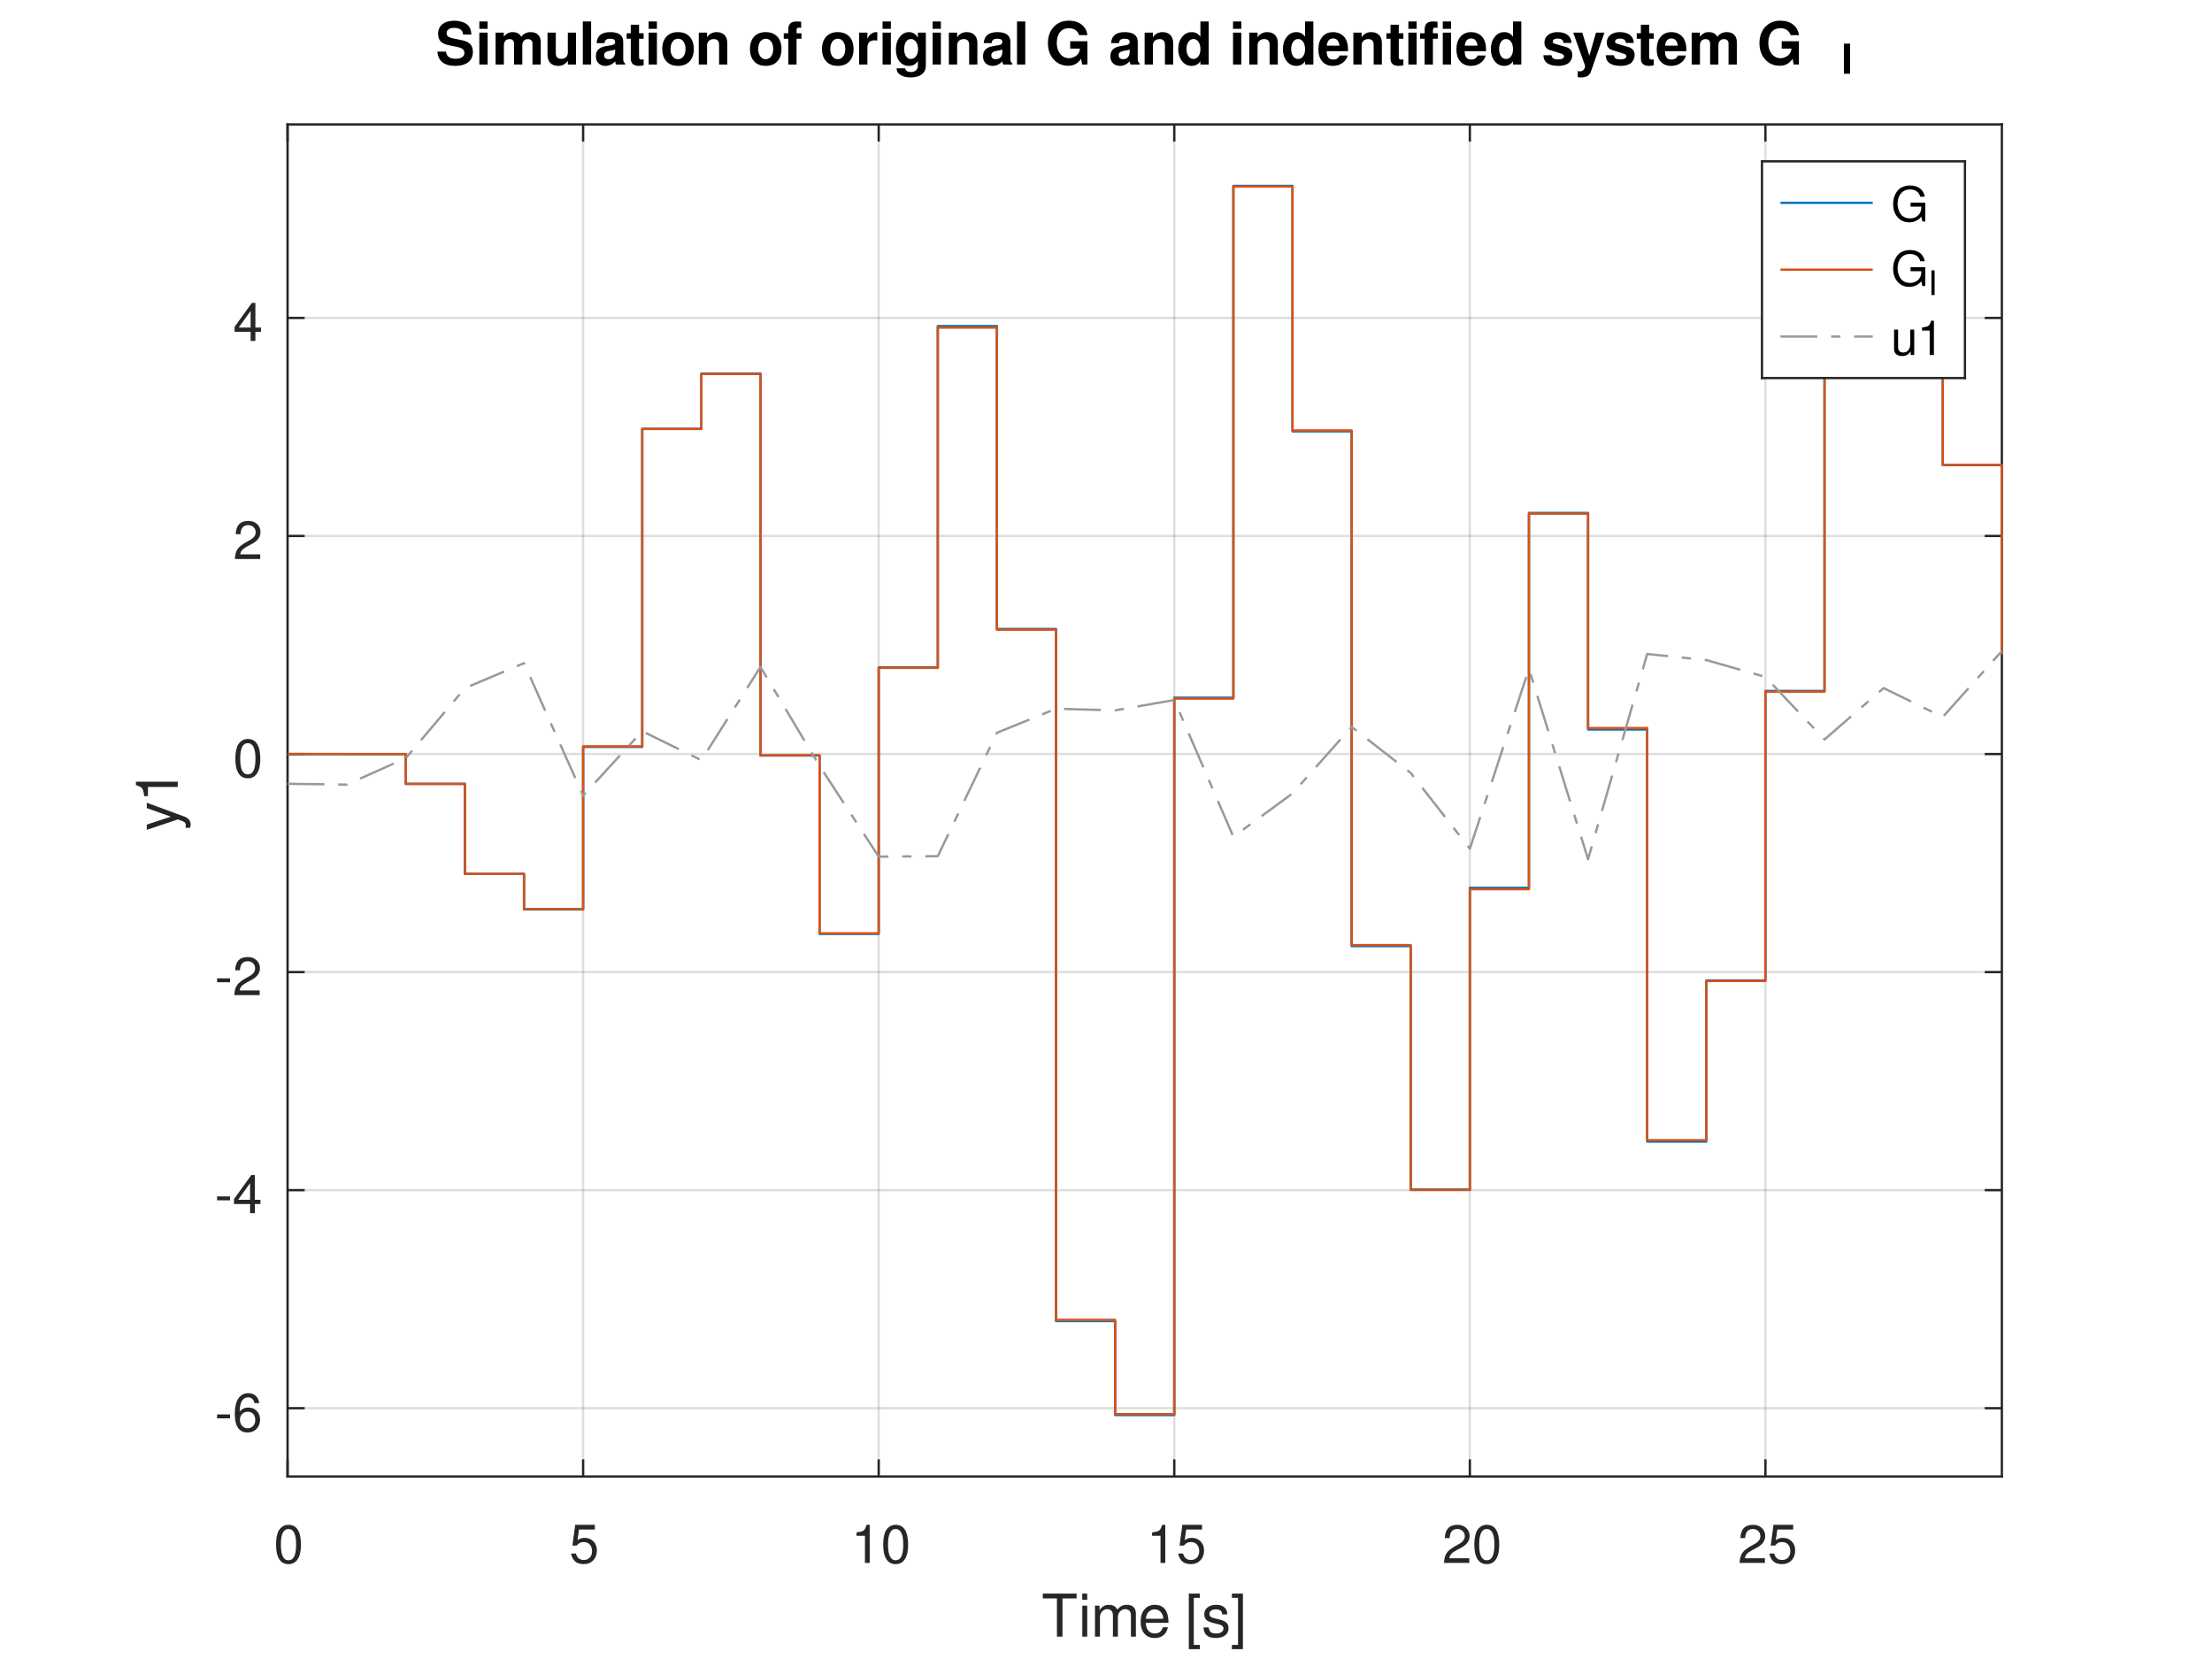
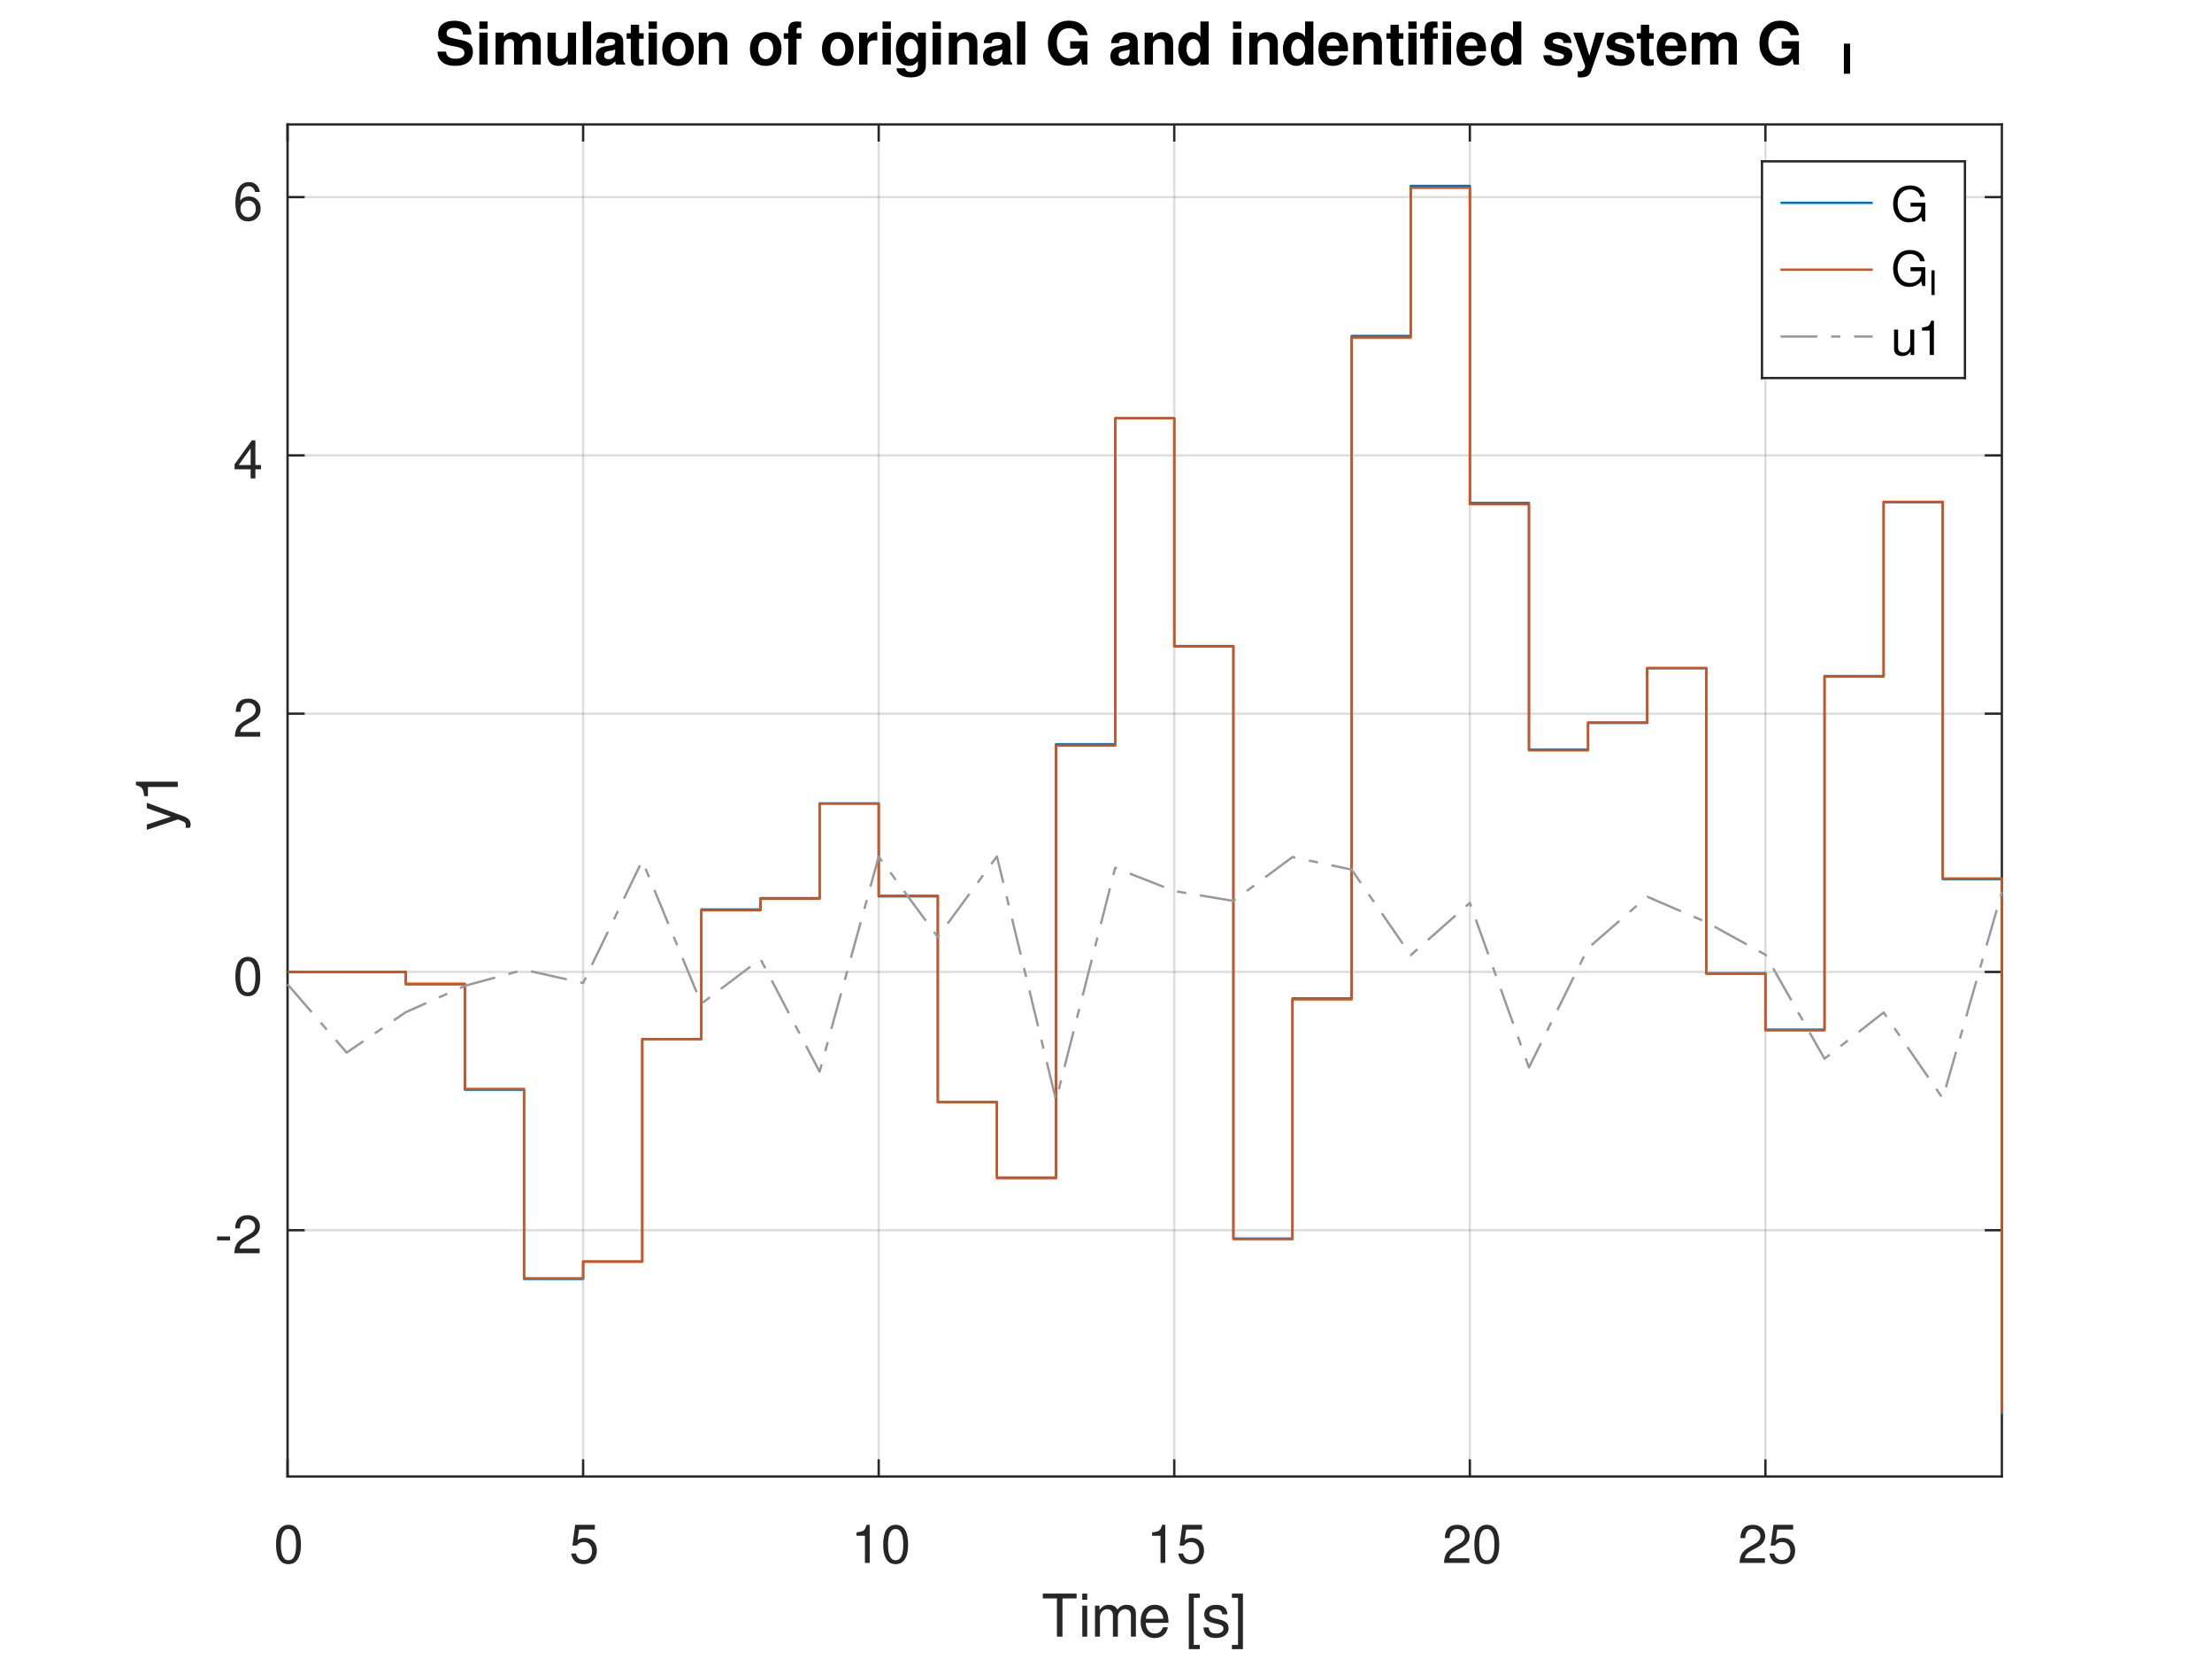
<svg xmlns="http://www.w3.org/2000/svg" height="360pt" viewBox="0 0 480 360" width="480pt">
  <defs />
  <polygon fill="#ffffff" points="0,0 480,0 480,360 0,360" />
  <g>
    <polygon fill="#ffffff" points="0,360 480,360 480,0 0,0" shape-rendering="crispEdges" />
    <clipPath id="cp00480360">
      <polygon points="0,360 480,360 480,0 0,0" />
    </clipPath>
    <g clip-path="url(#cp00480360)">
      <polygon fill="#ffffff" points="62.4,320.4 434.4,320.4 434.4,27 62.4,27" shape-rendering="crispEdges" />
      <polyline fill="none" points="62.4,320.4 62.4,27" stroke="#262626" stroke-dasharray="16,0" stroke-linecap="butt" stroke-linejoin="miter" stroke-opacity="0.15" stroke-width="0.5" />
      <polyline fill="none" points="126.538,320.4 126.538,27" stroke="#262626" stroke-dasharray="16,0" stroke-linecap="butt" stroke-linejoin="miter" stroke-opacity="0.15" stroke-width="0.5" />
      <polyline fill="none" points="190.676,320.4 190.676,27" stroke="#262626" stroke-dasharray="16,0" stroke-linecap="butt" stroke-linejoin="miter" stroke-opacity="0.15" stroke-width="0.5" />
      <polyline fill="none" points="254.814,320.4 254.814,27" stroke="#262626" stroke-dasharray="16,0" stroke-linecap="butt" stroke-linejoin="miter" stroke-opacity="0.15" stroke-width="0.5" />
      <polyline fill="none" points="318.952,320.4 318.952,27" stroke="#262626" stroke-dasharray="16,0" stroke-linecap="butt" stroke-linejoin="miter" stroke-opacity="0.15" stroke-width="0.5" />
      <polyline fill="none" points="383.09,320.4 383.09,27" stroke="#262626" stroke-dasharray="16,0" stroke-linecap="butt" stroke-linejoin="miter" stroke-opacity="0.15" stroke-width="0.5" />
      <polyline fill="none" points="62.4,320.4 62.4,316.675" stroke="#262626" stroke-linecap="butt" stroke-linejoin="miter" stroke-width="0.5" />
      <polyline fill="none" points="62.4,27 62.4,30.725" stroke="#262626" stroke-linecap="butt" stroke-linejoin="miter" stroke-width="0.5" />
      <polyline fill="none" points="126.538,320.4 126.538,316.675" stroke="#262626" stroke-linecap="butt" stroke-linejoin="miter" stroke-width="0.5" />
      <polyline fill="none" points="126.538,27 126.538,30.725" stroke="#262626" stroke-linecap="butt" stroke-linejoin="miter" stroke-width="0.5" />
      <polyline fill="none" points="190.676,320.4 190.676,316.675" stroke="#262626" stroke-linecap="butt" stroke-linejoin="miter" stroke-width="0.5" />
      <polyline fill="none" points="190.676,27 190.676,30.725" stroke="#262626" stroke-linecap="butt" stroke-linejoin="miter" stroke-width="0.5" />
      <polyline fill="none" points="254.814,320.4 254.814,316.675" stroke="#262626" stroke-linecap="butt" stroke-linejoin="miter" stroke-width="0.5" />
      <polyline fill="none" points="254.814,27 254.814,30.725" stroke="#262626" stroke-linecap="butt" stroke-linejoin="miter" stroke-width="0.5" />
      <polyline fill="none" points="318.952,320.4 318.952,316.675" stroke="#262626" stroke-linecap="butt" stroke-linejoin="miter" stroke-width="0.5" />
      <polyline fill="none" points="318.952,27 318.952,30.725" stroke="#262626" stroke-linecap="butt" stroke-linejoin="miter" stroke-width="0.5" />
      <polyline fill="none" points="383.09,320.4 383.09,316.675" stroke="#262626" stroke-linecap="butt" stroke-linejoin="miter" stroke-width="0.5" />
      <polyline fill="none" points="383.09,27 383.09,30.725" stroke="#262626" stroke-linecap="butt" stroke-linejoin="miter" stroke-width="0.5" />
      <g font-family="FreeSans" font-size="11.651" font-style="normal" font-weight="normal" transform="translate(59.4,339.15) rotate(-0,3,-10)" xml:space="preserve">
        <text fill="rgb(38,38,38)" x="0 " y="-0">0</text>
      </g>
      <g font-family="FreeSans" font-size="11.651" font-style="normal" font-weight="normal" transform="translate(123.538,339.15) rotate(-0,3,-10)" xml:space="preserve">
        <text fill="rgb(38,38,38)" x="0 " y="-0">5</text>
      </g>
      <g font-family="FreeSans" font-size="11.651" font-style="normal" font-weight="normal" transform="translate(184.676,339.15) rotate(-0,6,-10)" xml:space="preserve">
        <text fill="rgb(38,38,38)" x="0 6 " y="-0">10</text>
      </g>
      <g font-family="FreeSans" font-size="11.651" font-style="normal" font-weight="normal" transform="translate(248.814,339.15) rotate(-0,6,-10)" xml:space="preserve">
        <text fill="rgb(38,38,38)" x="0 6 " y="-0">15</text>
      </g>
      <g font-family="FreeSans" font-size="11.651" font-style="normal" font-weight="normal" transform="translate(312.952,339.15) rotate(-0,6,-10)" xml:space="preserve">
        <text fill="rgb(38,38,38)" x="0 6 " y="-0">20</text>
      </g>
      <g font-family="FreeSans" font-size="11.651" font-style="normal" font-weight="normal" transform="translate(377.09,339.15) rotate(-0,6,-10)" xml:space="preserve">
        <text fill="rgb(38,38,38)" x="0 6 " y="-0">25</text>
      </g>
-       <polyline fill="none" points="62.4,305.578 434.4,305.578" stroke="#262626" stroke-dasharray="16,0" stroke-linecap="butt" stroke-linejoin="miter" stroke-opacity="0.15" stroke-width="0.5" />
-       <polyline fill="none" points="62.4,258.26 434.4,258.26" stroke="#262626" stroke-dasharray="16,0" stroke-linecap="butt" stroke-linejoin="miter" stroke-opacity="0.15" stroke-width="0.5" />
-       <polyline fill="none" points="62.4,210.942 434.4,210.942" stroke="#262626" stroke-dasharray="16,0" stroke-linecap="butt" stroke-linejoin="miter" stroke-opacity="0.15" stroke-width="0.5" />
-       <polyline fill="none" points="62.4,163.624 434.4,163.624" stroke="#262626" stroke-dasharray="16,0" stroke-linecap="butt" stroke-linejoin="miter" stroke-opacity="0.15" stroke-width="0.5" />
-       <polyline fill="none" points="62.4,116.306 434.4,116.306" stroke="#262626" stroke-dasharray="16,0" stroke-linecap="butt" stroke-linejoin="miter" stroke-opacity="0.15" stroke-width="0.5" />
-       <polyline fill="none" points="62.4,68.988 434.4,68.988" stroke="#262626" stroke-dasharray="16,0" stroke-linecap="butt" stroke-linejoin="miter" stroke-opacity="0.15" stroke-width="0.5" />
-       <polyline fill="none" points="62.4,305.578 66.12,305.578" stroke="#262626" stroke-linecap="butt" stroke-linejoin="miter" stroke-width="0.5" />
-       <polyline fill="none" points="434.4,305.578 430.68,305.578" stroke="#262626" stroke-linecap="butt" stroke-linejoin="miter" stroke-width="0.5" />
-       <polyline fill="none" points="62.4,258.26 66.12,258.26" stroke="#262626" stroke-linecap="butt" stroke-linejoin="miter" stroke-width="0.5" />
-       <polyline fill="none" points="434.4,258.26 430.68,258.26" stroke="#262626" stroke-linecap="butt" stroke-linejoin="miter" stroke-width="0.5" />
-       <polyline fill="none" points="62.4,210.942 66.12,210.942" stroke="#262626" stroke-linecap="butt" stroke-linejoin="miter" stroke-width="0.5" />
-       <polyline fill="none" points="434.4,210.942 430.68,210.942" stroke="#262626" stroke-linecap="butt" stroke-linejoin="miter" stroke-width="0.5" />
-       <polyline fill="none" points="62.4,163.624 66.12,163.624" stroke="#262626" stroke-linecap="butt" stroke-linejoin="miter" stroke-width="0.5" />
-       <polyline fill="none" points="434.4,163.624 430.68,163.624" stroke="#262626" stroke-linecap="butt" stroke-linejoin="miter" stroke-width="0.5" />
-       <polyline fill="none" points="62.4,116.306 66.12,116.306" stroke="#262626" stroke-linecap="butt" stroke-linejoin="miter" stroke-width="0.5" />
-       <polyline fill="none" points="434.4,116.306 430.68,116.306" stroke="#262626" stroke-linecap="butt" stroke-linejoin="miter" stroke-width="0.5" />
-       <polyline fill="none" points="62.4,68.988 66.12,68.988" stroke="#262626" stroke-linecap="butt" stroke-linejoin="miter" stroke-width="0.5" />
-       <polyline fill="none" points="434.4,68.988 430.68,68.988" stroke="#262626" stroke-linecap="butt" stroke-linejoin="miter" stroke-width="0.5" />
-       <g font-family="FreeSans" font-size="11.651" font-style="normal" font-weight="normal" transform="translate(46.5743,310.578) rotate(-0,10,-5)" xml:space="preserve">
-         <text fill="rgb(38,38,38)" x="0 4 " y="-0">-6</text>
-       </g>
-       <g font-family="FreeSans" font-size="11.651" font-style="normal" font-weight="normal" transform="translate(46.5743,263.26) rotate(-0,10,-5)" xml:space="preserve">
-         <text fill="rgb(38,38,38)" x="0 4 " y="-0">-4</text>
-       </g>
-       <g font-family="FreeSans" font-size="11.651" font-style="normal" font-weight="normal" transform="translate(46.5743,215.942) rotate(-0,10,-5)" xml:space="preserve">
+       <polyline fill="none" points="62.4,266.954 434.4,266.954" stroke="#262626" stroke-dasharray="16,0" stroke-linecap="butt" stroke-linejoin="miter" stroke-opacity="0.15" stroke-width="0.5" />
+       <polyline fill="none" points="62.4,210.909 434.4,210.909" stroke="#262626" stroke-dasharray="16,0" stroke-linecap="butt" stroke-linejoin="miter" stroke-opacity="0.15" stroke-width="0.5" />
+       <polyline fill="none" points="62.4,154.864 434.4,154.864" stroke="#262626" stroke-dasharray="16,0" stroke-linecap="butt" stroke-linejoin="miter" stroke-opacity="0.15" stroke-width="0.5" />
+       <polyline fill="none" points="62.4,98.819 434.4,98.819" stroke="#262626" stroke-dasharray="16,0" stroke-linecap="butt" stroke-linejoin="miter" stroke-opacity="0.15" stroke-width="0.5" />
+       <polyline fill="none" points="62.4,42.774 434.4,42.774" stroke="#262626" stroke-dasharray="16,0" stroke-linecap="butt" stroke-linejoin="miter" stroke-opacity="0.15" stroke-width="0.5" />
+       <polyline fill="none" points="62.4,266.954 66.12,266.954" stroke="#262626" stroke-linecap="butt" stroke-linejoin="miter" stroke-width="0.5" />
+       <polyline fill="none" points="434.4,266.954 430.68,266.954" stroke="#262626" stroke-linecap="butt" stroke-linejoin="miter" stroke-width="0.5" />
+       <polyline fill="none" points="62.4,210.909 66.12,210.909" stroke="#262626" stroke-linecap="butt" stroke-linejoin="miter" stroke-width="0.5" />
+       <polyline fill="none" points="434.4,210.909 430.68,210.909" stroke="#262626" stroke-linecap="butt" stroke-linejoin="miter" stroke-width="0.5" />
+       <polyline fill="none" points="62.4,154.864 66.12,154.864" stroke="#262626" stroke-linecap="butt" stroke-linejoin="miter" stroke-width="0.5" />
+       <polyline fill="none" points="434.4,154.864 430.68,154.864" stroke="#262626" stroke-linecap="butt" stroke-linejoin="miter" stroke-width="0.5" />
+       <polyline fill="none" points="62.4,98.819 66.12,98.819" stroke="#262626" stroke-linecap="butt" stroke-linejoin="miter" stroke-width="0.5" />
+       <polyline fill="none" points="434.4,98.819 430.68,98.819" stroke="#262626" stroke-linecap="butt" stroke-linejoin="miter" stroke-width="0.5" />
+       <polyline fill="none" points="62.4,42.774 66.12,42.774" stroke="#262626" stroke-linecap="butt" stroke-linejoin="miter" stroke-width="0.5" />
+       <polyline fill="none" points="434.4,42.774 430.68,42.774" stroke="#262626" stroke-linecap="butt" stroke-linejoin="miter" stroke-width="0.5" />
+       <g font-family="FreeSans" font-size="11.651" font-style="normal" font-weight="normal" transform="translate(46.5743,271.954) rotate(-0,10,-5)" xml:space="preserve">
        <text fill="rgb(38,38,38)" x="0 4 " y="-0">-2</text>
      </g>
-       <g font-family="FreeSans" font-size="11.651" font-style="normal" font-weight="normal" transform="translate(50.5743,168.624) rotate(-0,6,-5)" xml:space="preserve">
+       <g font-family="FreeSans" font-size="11.651" font-style="normal" font-weight="normal" transform="translate(50.5743,215.909) rotate(-0,6,-5)" xml:space="preserve">
        <text fill="rgb(38,38,38)" x="0 " y="-0">0</text>
      </g>
-       <g font-family="FreeSans" font-size="11.651" font-style="normal" font-weight="normal" transform="translate(50.5743,121.306) rotate(-0,6,-5)" xml:space="preserve">
+       <g font-family="FreeSans" font-size="11.651" font-style="normal" font-weight="normal" transform="translate(50.5743,159.864) rotate(-0,6,-5)" xml:space="preserve">
        <text fill="rgb(38,38,38)" x="0 " y="-0">2</text>
      </g>
-       <g font-family="FreeSans" font-size="11.651" font-style="normal" font-weight="normal" transform="translate(50.5743,73.9882) rotate(-0,6,-5)" xml:space="preserve">
+       <g font-family="FreeSans" font-size="11.651" font-style="normal" font-weight="normal" transform="translate(50.5743,103.819) rotate(-0,6,-5)" xml:space="preserve">
        <text fill="rgb(38,38,38)" x="0 " y="-0">4</text>
+       </g>
+       <g font-family="FreeSans" font-size="11.651" font-style="normal" font-weight="normal" transform="translate(50.5743,47.774) rotate(-0,6,-5)" xml:space="preserve">
+         <text fill="rgb(38,38,38)" x="0 " y="-0">6</text>
      </g>
      <polyline fill="none" points="62.4,320.4 434.4,320.4" stroke="#262626" stroke-dasharray="16,0" stroke-linecap="square" stroke-linejoin="miter" stroke-width="0.5" />
      <polyline fill="none" points="62.4,27 434.4,27" stroke="#262626" stroke-dasharray="16,0" stroke-linecap="square" stroke-linejoin="miter" stroke-width="0.5" />
      <polyline fill="none" points="62.4,320.4 62.4,27" stroke="#262626" stroke-dasharray="16,0" stroke-linecap="square" stroke-linejoin="miter" stroke-width="0.5" />
      <polyline fill="none" points="434.4,320.4 434.4,27" stroke="#262626" stroke-dasharray="16,0" stroke-linecap="square" stroke-linejoin="miter" stroke-width="0.5" />
      <g font-family="FreeSans" font-size="12.816" font-style="normal" font-weight="normal" transform="translate(225.9,358.15) rotate(-0,22.5,-14)" xml:space="preserve">
        <text fill="rgb(38,38,38)" x="0 8 11 21 28 31 35 41 " y="-3">Time [s]</text>
      </g>
      <g font-family="FreeSans" font-size="12.816" font-style="normal" font-weight="normal" transform="translate(35.0743,173.7) rotate(-90,6.5,0)" xml:space="preserve">
        <text fill="rgb(38,38,38)" x="0 6 " y="-3">y1</text>
      </g>
      <g font-family="FreeSans" font-size="12.816" font-style="normal" font-weight="bold" transform="translate(94.4,17) rotate(-0,154,0)" xml:space="preserve">
        <text fill="rgb(0,0,0)" x="0 9 13 24 32 35 42 46 50 58 66 70 78 82 86 94 99 103 111 115 123 130 133 137 147 151 158 166 174 178 182 190 198 205 213 217 221 225 229 236 244 248 255 262 269 273 280 291 295 " y="-3">Simulation of original G and indentified system G</text>
        <text fill="rgb(0,0,0)" font-size="8.972" x="305 " y="-1">I</text>
      </g>
-       <polyline fill="none" points="62.4,163.624 75.228,163.624 75.228,163.624 88.055,163.624 88.055,170.083 100.883,170.083 100.883,189.635 113.71,189.635 113.71,197.349 126.538,197.349 126.538,162.074 139.366,162.074 139.366,93.044 152.193,93.044 152.193,81.052 165.021,81.052 165.021,163.951 177.848,163.951 177.848,202.656 190.676,202.656 190.676,144.832 203.503,144.832 203.503,70.764 216.331,70.764 216.331,136.493 229.159,136.493 229.159,286.651 241.986,286.651 241.986,307.064 254.814,307.064 254.814,151.41 267.641,151.41 267.641,40.336 280.469,40.336 280.469,93.604 293.297,93.604 293.297,205.301 306.124,205.301 306.124,258.136 318.952,258.136 318.952,192.662 331.779,192.662 331.779,111.309 344.607,111.309 344.607,158.285 357.435,158.285 357.435,247.721 370.262,247.721 370.262,212.758 383.09,212.758 383.09,149.928 395.917,149.928 395.917,79.029 408.745,79.029 408.745,59.771 421.572,59.771 421.572,100.911 434.4,100.911 434.4,141.842" stroke="#0071bc" stroke-linecap="butt" stroke-linejoin="round" stroke-width="0.5" />
-       <polyline fill="none" points="62.4,163.624 75.228,163.624 75.228,163.647 88.055,163.647 88.055,170.122 100.883,170.122 100.883,189.628 113.71,189.628 113.71,197.249 126.538,197.249 126.538,161.949 139.366,161.949 139.366,93.094 152.193,93.094 152.193,81.16 165.021,81.16 165.021,163.898 177.848,163.898 177.848,202.532 190.676,202.532 190.676,144.928 203.503,144.928 203.503,71.091 216.331,71.091 216.331,136.639 229.159,136.639 229.159,286.41 241.986,286.41 241.986,306.863 254.814,306.863 254.814,151.591 267.641,151.591 267.641,40.484 280.469,40.484 280.469,93.408 293.297,93.408 293.297,205.084 306.124,205.084 306.124,258.222 318.952,258.222 318.952,192.957 331.779,192.957 331.779,111.471 344.607,111.471 344.607,157.988 357.435,157.988 357.435,247.417 370.262,247.417 370.262,212.866 383.09,212.866 383.09,150.09 395.917,150.09 395.917,78.886 408.745,78.886 408.745,59.522 421.572,59.522 421.572,100.869 434.4,100.869 434.4,142.028" stroke="#d85218" stroke-linecap="butt" stroke-linejoin="round" stroke-width="0.5" />
-       <polyline fill="none" points="62.4,170.083 75.228,170.259 88.055,164.526 100.883,149.326 113.71,143.91 126.538,172.649 139.366,158.667 152.193,164.963 165.021,144.736 177.848,166.201 190.676,185.89 203.503,185.786 216.331,159.012 229.159,153.787 241.986,154.15 254.814,151.906 267.641,181.576 280.469,172.178 293.297,157.731 306.124,167.731 318.952,184.167 331.779,145.14 344.607,186.447 357.435,141.916 370.262,143.226 383.09,146.899 395.917,160.467 408.745,149.313 421.572,155.588 434.4,141.277" stroke="#999999" stroke-dasharray="8,3,2,3" stroke-linecap="butt" stroke-linejoin="round" stroke-width="0.5" />
+       <polyline fill="none" points="62.4,210.909 75.228,210.909 75.228,210.909 88.055,210.909 88.055,213.591 100.883,213.591 100.883,236.459 113.71,236.459 113.71,277.522 126.538,277.522 126.538,273.793 139.366,273.793 139.366,225.493 152.193,225.493 152.193,197.362 165.021,197.362 165.021,194.904 177.848,194.904 177.848,174.327 190.676,174.327 190.676,194.505 203.503,194.505 203.503,239.143 216.331,239.143 216.331,255.536 229.159,255.536 229.159,161.49 241.986,161.49 241.986,90.743 254.814,90.743 254.814,140.192 267.641,140.192 267.641,268.771 280.469,268.771 280.469,216.658 293.297,216.658 293.297,72.908 306.124,72.908 306.124,40.336 318.952,40.336 318.952,109.142 331.779,109.142 331.779,162.66 344.607,162.66 344.607,156.876 357.435,156.876 357.435,145.008 370.262,145.008 370.262,211.207 383.09,211.207 383.09,223.429 395.917,223.429 395.917,146.71 408.745,146.71 408.745,108.972 421.572,108.972 421.572,190.769 434.4,190.769 434.4,307.064" stroke="#0071bc" stroke-linecap="butt" stroke-linejoin="round" stroke-width="0.5" />
+       <polyline fill="none" points="62.4,210.909 75.228,210.909 75.228,210.891 88.055,210.891 88.055,213.46 100.883,213.46 100.883,236.288 113.71,236.288 113.71,277.377 126.538,277.377 126.538,273.726 139.366,273.726 139.366,225.477 152.193,225.477 152.193,197.537 165.021,197.537 165.021,195.01 177.848,195.01 177.848,174.395 190.676,174.395 190.676,194.366 203.503,194.366 203.503,239.172 216.331,239.172 216.331,255.651 229.159,255.651 229.159,161.79 241.986,161.79 241.986,90.788 254.814,90.788 254.814,140.286 267.641,140.286 267.641,268.895 280.469,268.895 280.469,216.865 293.297,216.865 293.297,73.257 306.124,73.257 306.124,40.752 318.952,40.752 318.952,109.414 331.779,109.414 331.779,162.817 344.607,162.817 344.607,156.76 357.435,156.76 357.435,144.945 370.262,144.945 370.262,211.31 383.09,211.31 383.09,223.595 395.917,223.595 395.917,146.816 408.745,146.816 408.745,108.884 421.572,108.884 421.572,190.621 434.4,190.621 434.4,306.753" stroke="#d85218" stroke-linecap="butt" stroke-linejoin="round" stroke-width="0.5" />
+       <polyline fill="none" points="62.4,213.591 75.228,228.414 88.055,219.644 100.883,213.92 113.71,210.425 126.538,213.323 139.366,186.766 152.193,217.78 165.021,208.115 177.848,232.556 190.676,185.895 203.503,203.327 216.331,185.837 229.159,238.768 241.986,188.315 254.814,193.35 267.641,195.498 280.469,185.977 293.297,188.703 306.124,207.267 318.952,195.928 331.779,231.637 344.607,205.743 357.435,194.579 370.262,200.099 383.09,207.163 395.917,229.74 408.745,219.704 421.572,238.341 434.4,193.568" stroke="#999999" stroke-dasharray="8,3,2,3" stroke-linecap="butt" stroke-linejoin="round" stroke-width="0.5" />
    </g>
    <clipPath id="cp00480360">
      <polygon points="0,360 480,360 480,0 0,0" />
    </clipPath>
    <g clip-path="url(#cp00480360)">
      <polygon fill="#ffffff" points="382.347,82.032 426.389,82.032 426.389,35.011 382.347,35.011" shape-rendering="crispEdges" />
      <polyline fill="none" points="382.347,82.032 426.389,82.032" stroke="#262626" stroke-dasharray="16,0" stroke-linecap="square" stroke-linejoin="miter" stroke-width="0.5" />
      <polyline fill="none" points="382.347,35.011 426.389,35.011" stroke="#262626" stroke-dasharray="16,0" stroke-linecap="square" stroke-linejoin="miter" stroke-width="0.5" />
      <polyline fill="none" points="382.347,82.032 382.347,35.011" stroke="#262626" stroke-dasharray="16,0" stroke-linecap="square" stroke-linejoin="miter" stroke-width="0.5" />
      <polyline fill="none" points="426.389,82.032 426.389,35.011" stroke="#262626" stroke-dasharray="16,0" stroke-linecap="square" stroke-linejoin="miter" stroke-width="0.5" />
      <polyline fill="none" points="386.353,44.016 406.379,44.016" stroke="#0071bc" stroke-linecap="butt" stroke-linejoin="round" stroke-width="0.5" />
      <g font-family="FreeSans" font-size="10.486" font-style="normal" font-weight="normal" transform="translate(410.384,49.0158) rotate(-0,-0,-5)" xml:space="preserve">
        <text fill="rgb(0,0,0)" x="0 " y="-1">G</text>
      </g>
      <polyline fill="none" points="386.353,58.521 406.379,58.521" stroke="#d85218" stroke-linecap="butt" stroke-linejoin="round" stroke-width="0.5" />
      <g font-family="FreeSans" font-size="10.486" font-style="normal" font-weight="normal" transform="translate(410.384,64.0211) rotate(-0,-0,-5.5)" xml:space="preserve">
        <text fill="rgb(0,0,0)" x="0 " y="-2">G</text>
        <text fill="rgb(0,0,0)" font-size="7.34" x="8 " y="-0">I</text>
      </g>
      <polyline fill="none" points="386.353,73.026 406.379,73.026" stroke="#999999" stroke-dasharray="8,3,2,3" stroke-linecap="butt" stroke-linejoin="round" stroke-width="0.5" />
      <g font-family="FreeSans" font-size="10.486" font-style="normal" font-weight="normal" transform="translate(410.384,78.0263) rotate(-0,-0,-5)" xml:space="preserve">
        <text fill="rgb(0,0,0)" x="0 6 " y="-1">u1</text>
      </g>
    </g>
  </g>
</svg>
